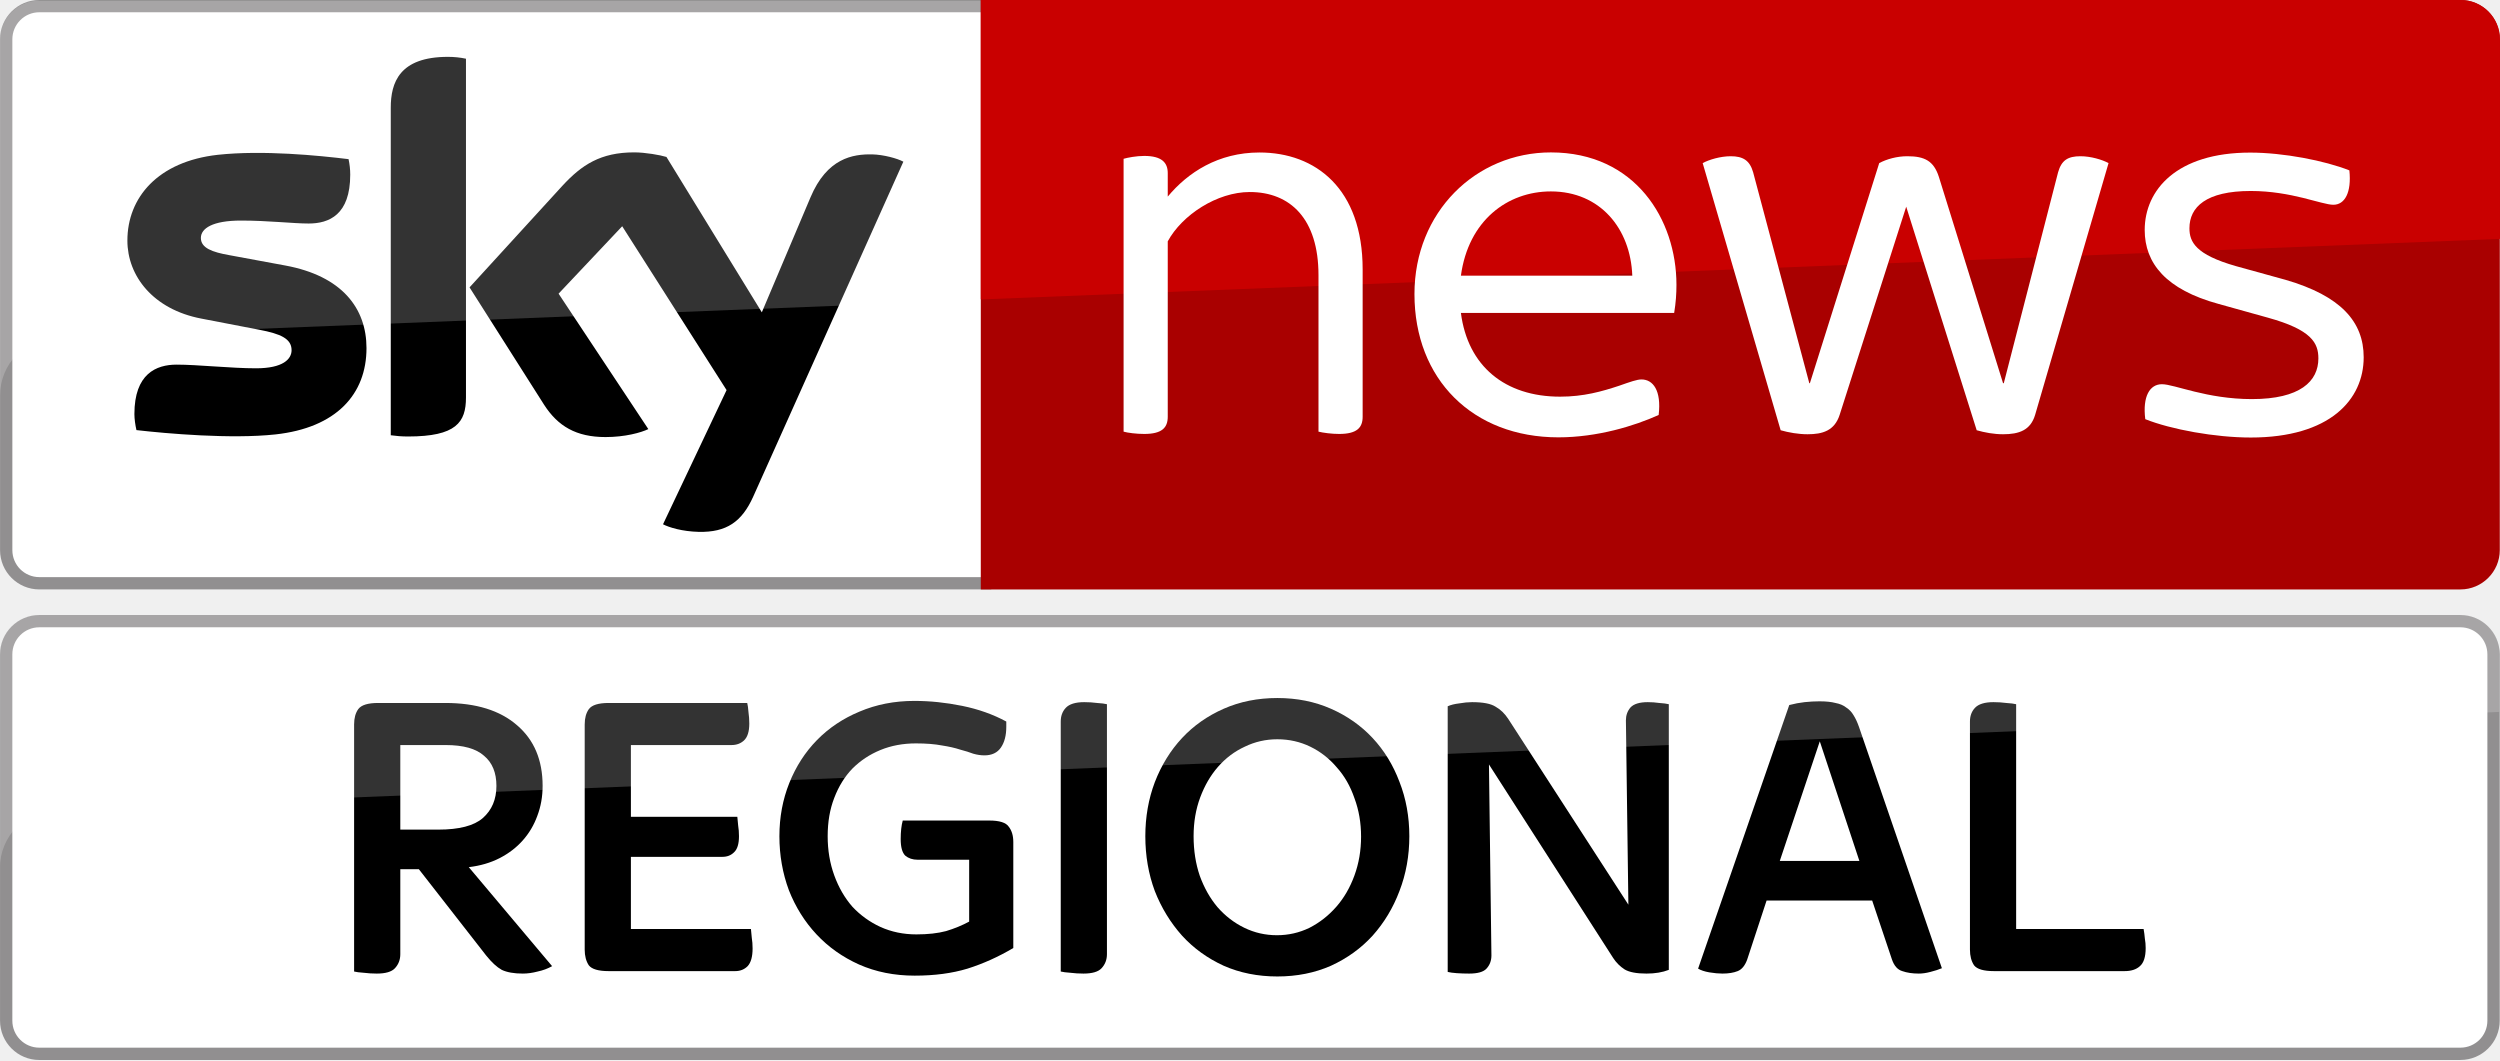
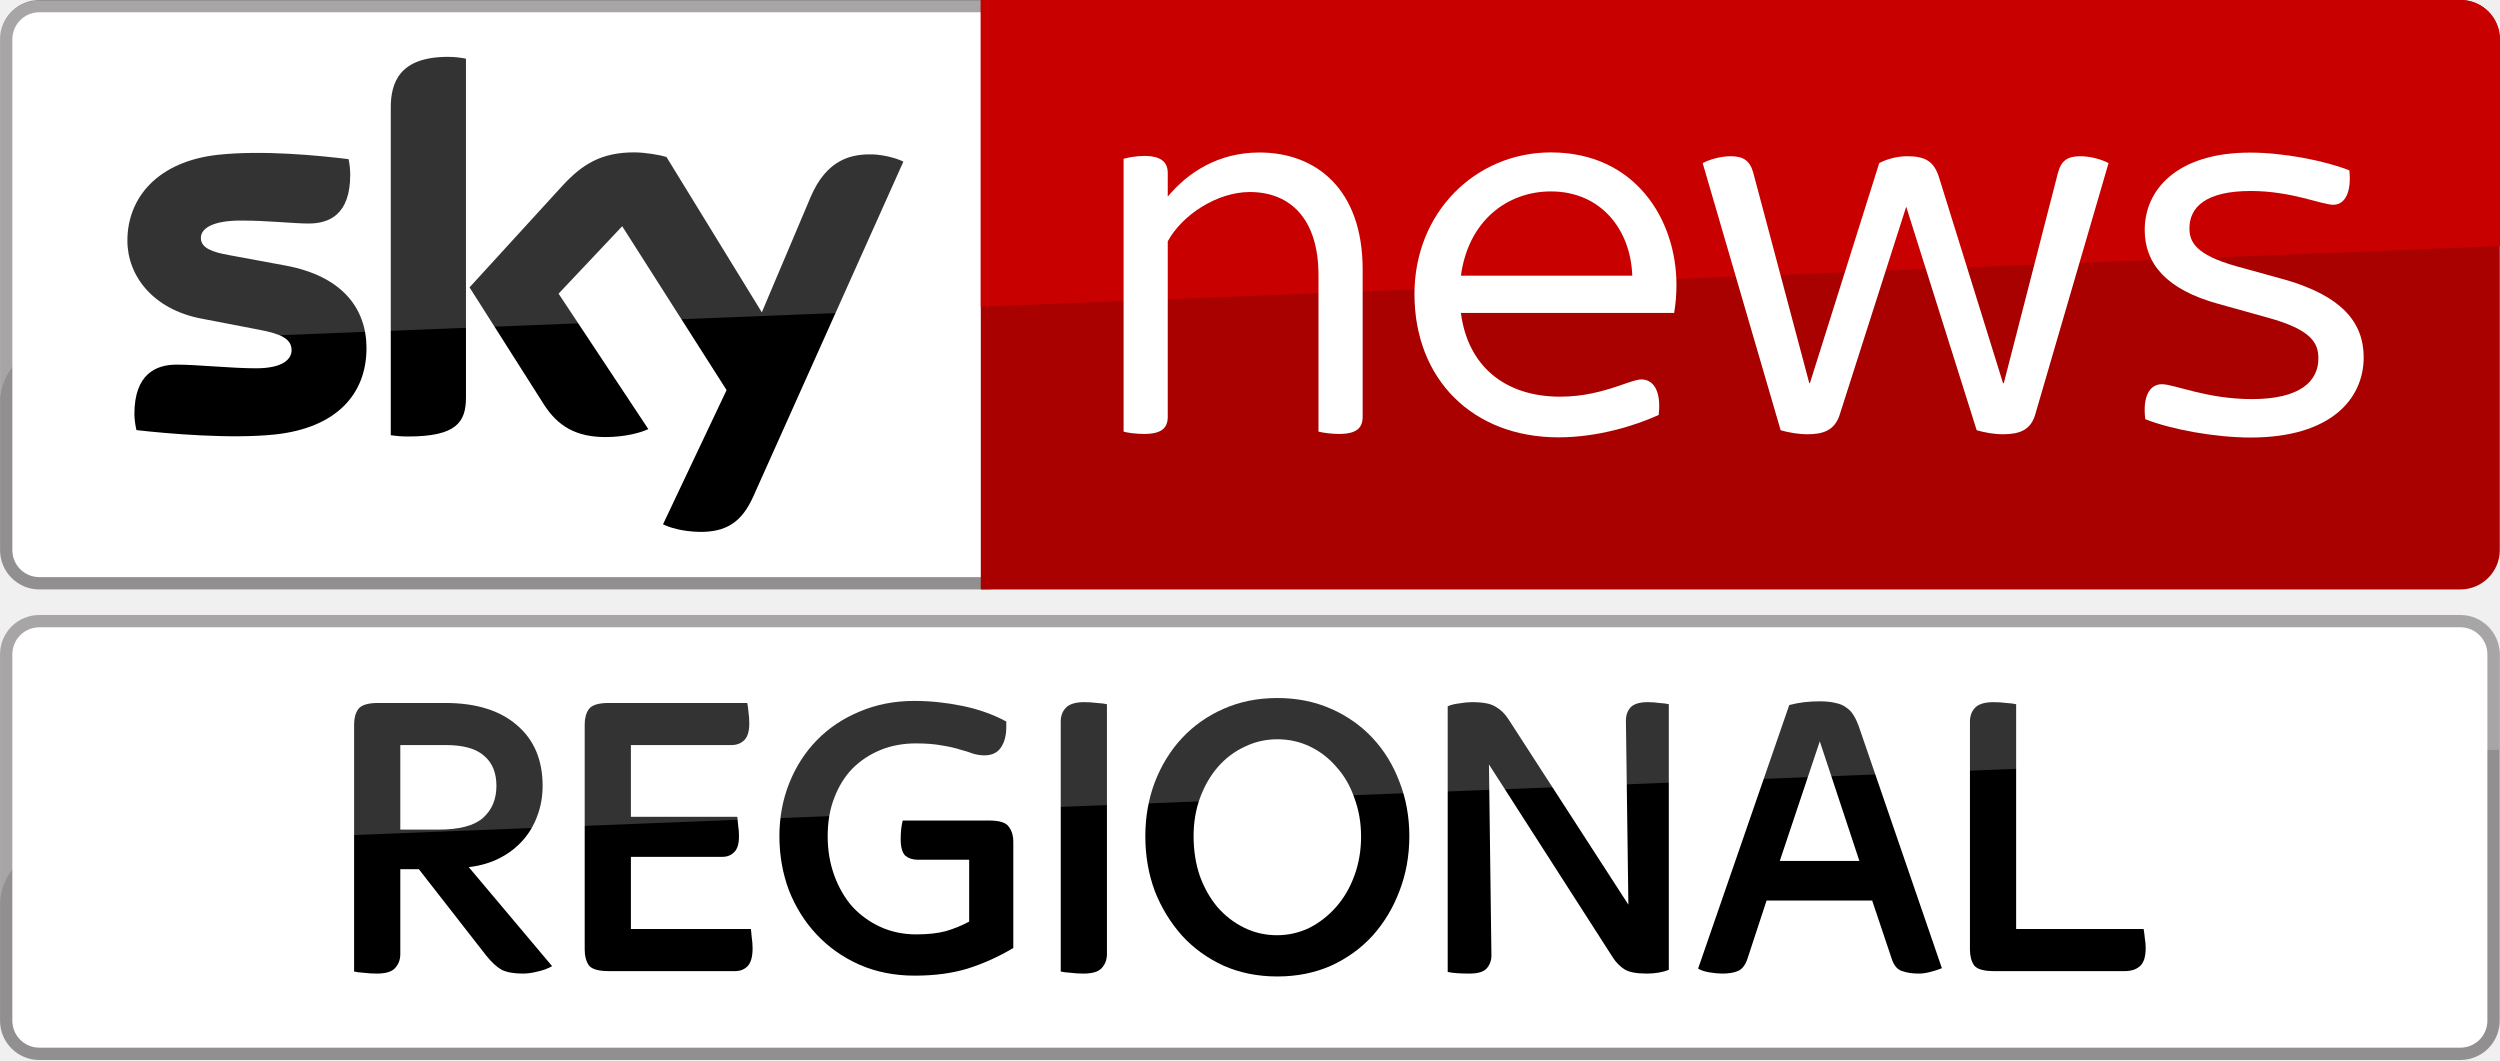
<svg xmlns="http://www.w3.org/2000/svg" width="800" height="339.21" version="1.1" viewBox="0 0 211.67 89.75">
  <defs>
    <clipPath id="b-5">
      <path d="m204.01 346.66h52.422v-8.286h-52.422z" />
    </clipPath>
    <clipPath id="a-5">
      <path d="m204.01 338.37h52.422v8.286h-52.422z" />
    </clipPath>
    <clipPath id="b-3-5">
      <path d="m204.01 346.66h52.422v-8.286h-52.422z" />
    </clipPath>
    <clipPath id="a-9-6">
      <path d="m204.01 338.37h52.422v8.286h-52.422z" />
    </clipPath>
  </defs>
  <g transform="translate(-8.9857 -83.875)">
    <g transform="matrix(4.0376 0 0 -4.0376 11.752 84.401)">
      <path d="m0 0c-0.314 0-0.569-0.26-0.569-0.579v-10.941c0-0.319 0.255-0.579 0.569-0.579l20.097-1e-3v12.098z" fill="#fff" />
    </g>
    <g transform="matrix(4.0376 0 0 -4.0376 12.317 133.78)">
      <path d="m0 0h19.963v0.258h-19.963c-0.313 0-0.566 0.253-0.566 0.566v10.712c0 0.313 0.253 0.567 0.566 0.567h19.963v0.257h-19.963c-0.455 0-0.824-0.369-0.824-0.824v-10.712c0-0.455 0.369-0.824 0.824-0.824" fill="#918f90" />
    </g>
    <g transform="matrix(4.0376 0 0 -4.0376 217.31 83.876)">
      <path d="m0 0h-31.029v-12.36h31.029c0.453 0 0.824 0.371 0.824 0.824v10.712c0 0.453-0.371 0.824-0.824 0.824" fill="#a90000" />
    </g>
    <g transform="matrix(4.0376 0 0 -4.0376 40.016 113.35)">
      <path d="m0 0c0-0.965-0.631-1.671-1.913-1.81-0.929-0.1-2.273 0.018-2.911 0.091-0.024 0.104-0.043 0.234-0.043 0.336 0 0.845 0.457 1.037 0.885 1.037 0.444 0 1.144-0.077 1.665-0.077 0.571 0 0.746 0.195 0.746 0.38 0 0.242-0.231 0.343-0.676 0.428l-1.215 0.234c-1.012 0.193-1.552 0.894-1.552 1.636 0 0.903 0.639 1.659 1.896 1.799 0.95 0.102 2.107-0.014 2.742-0.091 0.023-0.11 0.035-0.213 0.035-0.326 0-0.842-0.444-1.024-0.872-1.024-0.329 0-0.839 0.062-1.421 0.062-0.593 0-0.839-0.164-0.839-0.364 0-0.211 0.234-0.298 0.605-0.363l1.163-0.215c1.194-0.22 1.705-0.898 1.705-1.733m2.086-1.036c0-0.518-0.203-0.817-1.214-0.817-0.134 0-0.251 0.01-0.363 0.026v6.869c0 0.522 0.177 1.066 1.198 1.066 0.129 0 0.258-0.013 0.379-0.039zm4.132-2.658c0.132-0.068 0.404-0.15 0.747-0.159 0.586-0.013 0.907 0.212 1.144 0.738l3.149 7.025c-0.13 0.07-0.417 0.147-0.653 0.153-0.405 7e-3 -0.948-0.076-1.296-0.905l-1.019-2.407-2 3.258c-0.129 0.04-0.444 0.096-0.676 0.096-0.704 0-1.1-0.26-1.509-0.704l-1.944-2.127 1.563-2.461c0.289-0.449 0.671-0.678 1.289-0.678 0.405 0 0.742 0.092 0.897 0.167l-1.882 2.84 1.334 1.414 2.189-3.436z" />
    </g>
    <g transform="matrix(4.0376 0 0 -4.0376 -814.75 1483.6)" clip-path="url(#b-5)" fill="#fff" opacity=".2">
      <g clip-path="url(#a-5)" fill="#fff">
        <g transform="translate(204.84,346.66)" fill="#fff">
-           <path transform="matrix(.065523 0 0 -.065523 -3.0504 20.769)" d="m46.555 316.98c-6.944 0-12.574 5.632-12.574 12.576v113.88c0-10.134 7.997-18.451 18.115-18.848l295.74-11.787v-95.826z" fill="#fff" stroke-width="15.262" />
+           <path transform="matrix(.065523 0 0 -.065523 -3.0504 20.769)" d="m46.555 316.98c-6.944 0-12.574 5.632-12.574 12.576v116.2c0-10.134 7.997-18.451 18.115-18.848l295.74-11.787v-98.147z" fill="#fff" stroke-width="15.262" />
        </g>
      </g>
    </g>
    <g transform="matrix(4.0376 0 0 -4.0376 11.75 136.47)">
      <path transform="matrix(.27443 0 0 -.27443 -.684 42.562)" d="m2.492 155.09c-1.144 0-2.072 0.947-2.072 2.109v28.83c0 1.162 0.928 2.109 2.072 2.109h186.02c1.144 0 2.072-0.947 2.072-2.109v-28.83c0-1.162-0.928-2.109-2.072-2.109z" fill="#fff" stroke-width="3.644" />
    </g>
    <g transform="matrix(4.0376 0 0 -4.0376 12.316 185.85)">
      <path transform="matrix(.27443 0 0 -.27443 -.824 54.792)" d="m3.002 154.62c-1.658 0-3.002 1.346-3.002 3.004v27.994c0 1.658 1.344 3.004 3.002 3.004l185-2e-3c1.658 0 3.004-1.344 3.004-3.002v-27.994c0-1.658-1.346-3.004-3.004-3.004zm0 0.938h185c1.141 0 2.062 0.926 2.062 2.066v27.994c0 1.141-0.922 2.062-2.062 2.062h-185c-1.141 0-2.062-0.922-2.062-2.062v-27.994c0-1.141 0.922-2.066 2.062-2.066z" fill="#918f90" stroke-width="3.644" />
    </g>
    <g transform="matrix(.87317 0 0 .87317 29.521 -167.83)" style="shape-inside:url(#rect2846-1);white-space:pre" aria-label="REGIONAL">
      <path d="m13.018 382.67q-0.64 0-1.28-0.08-0.6-0.04-0.92-0.12v-23.96q0-0.92 0.4-1.48 0.44-0.6 1.92-0.6h6.52q4.48 0 6.96 2.16 2.48 2.12 2.48 5.88 0 1.56-0.52 2.92-0.48 1.32-1.4 2.36t-2.24 1.72-3 0.88l8.08 9.6q-0.64 0.36-1.4 0.52-0.76 0.2-1.44 0.2-1.28 0-2.04-0.36-0.72-0.4-1.52-1.4l-6.52-8.36h-1.8v8.24q0 0.8-0.52 1.36-0.48 0.52-1.76 0.52zm2.28-13.96h3.68q3.04 0 4.32-1.12 1.32-1.16 1.32-3.12 0-1.92-1.2-2.92-1.16-1.04-3.72-1.04h-4.4z" />
      <path d="m35.498 382.43q-1.48 0-1.92-0.56-0.4-0.6-0.4-1.52v-21.84q0-0.92 0.4-1.48 0.44-0.6 1.92-0.6h13.44q0.08 0.32 0.12 0.88 0.08 0.56 0.08 1.12 0 1.16-0.52 1.64-0.48 0.44-1.2 0.44h-9.76v6.96h10.32q0.04 0.32 0.08 0.84 0.08 0.48 0.08 1.04 0 1.12-0.48 1.56-0.44 0.44-1.12 0.44h-8.88v7h11.64q0.04 0.32 0.08 0.84 0.08 0.48 0.08 1.04 0 1.2-0.48 1.72-0.48 0.48-1.2 0.48z" />
      <path d="m65.178 382.87q-2.96 0-5.4-1.08-2.4-1.08-4.12-2.92t-2.68-4.28q-0.92-2.48-0.92-5.24t0.96-5.16 2.68-4.16 4.12-2.76q2.44-1.04 5.32-1.04 2.28 0 4.64 0.48t4.28 1.52v0.52q0 1.24-0.52 2t-1.6 0.76q-0.52 0-1.08-0.16-0.52-0.2-1.28-0.4-0.72-0.24-1.76-0.4-1.04-0.2-2.52-0.2-1.88 0-3.44 0.64t-2.72 1.8q-1.12 1.16-1.76 2.84-0.64 1.64-0.64 3.72 0 2.04 0.64 3.8t1.76 3.04q1.16 1.24 2.72 1.96 1.6 0.72 3.48 0.72 1.68 0 2.88-0.32 1.2-0.36 2.24-0.92v-6h-5q-0.72 0-1.2-0.4-0.44-0.44-0.44-1.6 0-1.08 0.2-1.8h8.4q1.48 0 1.88 0.6 0.44 0.56 0.44 1.48v10.28q-2.16 1.28-4.44 2-2.24 0.68-5.12 0.68z" />
      <path d="m81.538 382.67q-0.64 0-1.28-0.08-0.6-0.04-0.92-0.12v-24.24q0-0.8 0.48-1.32 0.52-0.56 1.8-0.56 0.64 0 1.24 0.08 0.64 0.04 0.96 0.12v24.24q0 0.8-0.52 1.36-0.48 0.52-1.76 0.52z" />
      <path d="m100.34 382.95q-2.84 0-5.2-1.04-2.36-1.08-4.04-2.92-1.68-1.88-2.64-4.32-0.92-2.48-0.92-5.32 0-2.8 0.92-5.24 0.96-2.48 2.64-4.28t4.04-2.84 5.2-1.04q2.84 0 5.2 1.04t4.04 2.84 2.6 4.24q0.96 2.44 0.96 5.28t-0.96 5.32q-0.92 2.44-2.6 4.32-1.68 1.84-4.04 2.92-2.36 1.04-5.2 1.04zm-0.04-4q1.68 0 3.16-0.72 1.48-0.76 2.6-2.04t1.76-3.04 0.64-3.76-0.64-3.72q-0.6-1.76-1.72-3-1.08-1.28-2.56-2t-3.2-0.72q-1.68 0-3.16 0.72-1.48 0.68-2.6 1.96-1.08 1.24-1.72 2.96t-0.64 3.76q0 2.08 0.6 3.84 0.64 1.76 1.72 3.04 1.12 1.28 2.6 2t3.16 0.72z" />
      <path d="m118.94 382.67q-0.6 0-1.2-0.04-0.56-0.04-0.88-0.12v-25.76q0.44-0.2 1.12-0.28 0.68-0.12 1.24-0.12 1.6 0 2.28 0.44 0.72 0.4 1.24 1.2l11.64 18-0.24-17.88q0-0.72 0.44-1.24 0.48-0.52 1.68-0.52 0.56 0 1.12 0.08 0.6 0.04 0.92 0.12v25.76q-0.92 0.36-2.16 0.36-1.44 0-2.12-0.4-0.68-0.44-1.12-1.12l-12.04-18.76 0.24 18.52q0 0.76-0.48 1.28-0.44 0.48-1.68 0.48z" />
      <path d="m143.5 382.67q-0.56 0-1.28-0.12-0.68-0.12-1.08-0.36l8.84-25.56q0.76-0.2 1.48-0.28 0.76-0.08 1.44-0.08 0.96 0 1.56 0.16 0.64 0.12 1.04 0.44 0.44 0.28 0.72 0.76 0.28 0.44 0.52 1.12l8.04 23.4q-0.48 0.2-1.12 0.36-0.6 0.16-1.12 0.16-0.92 0-1.6-0.24-0.68-0.2-1-1.12l-1.92-5.72h-10.24l-1.88 5.72q-0.32 0.88-0.92 1.12t-1.48 0.24zm5.56-10.92h7.72l-3.84-11.6z" />
      <path d="m169.82 382.43q-1.48 0-1.92-0.56-0.4-0.6-0.4-1.52v-22.12q0-0.8 0.48-1.32 0.52-0.56 1.8-0.56 0.64 0 1.24 0.08 0.64 0.04 0.96 0.12v21.8h12.36q0.08 0.44 0.12 0.92 0.08 0.44 0.08 0.92 0 1.28-0.56 1.76-0.52 0.48-1.48 0.48z" />
    </g>
    <g transform="matrix(4.0376 0 0 -4.0376 -814.76 1535.6)" clip-path="url(#b-3-5)" opacity=".2">
      <g clip-path="url(#a-9-6)">
        <g transform="translate(204.84,346.66)">
-           <path d="m0 0h50.774c0.455 0 0.824-0.369 0.824-0.824v-1.213l-51.235-2.042c-0.663-0.026-1.187-0.571-1.187-1.235v4.49c0 0.455 0.369 0.824 0.824 0.824" fill="#fff" />
+           <path d="m0 0h50.774c0.455 0 0.824-0.369 0.824-0.824v-2.002l-51.235-2.042c-0.663-0.026-1.187-0.571-1.187-1.235v5.279c0 0.455 0.369 0.824 0.824 0.824" fill="#fff" />
        </g>
      </g>
    </g>
-     <path d="m92.025 83.875v25.352l128.63-5.127v-16.898c0-1.837-1.49-3.327-3.327-3.327z" fill="#c90000" stroke-width="4.038" />
+     <path d="m92.025 83.875v25.966l128.63-5.127v-17.512c0-1.837-1.49-3.327-3.327-3.327z" fill="#c90000" stroke-width="4.038" />
    <g transform="matrix(.9999 0 0 .9999 .00086821 .016776)">
      <g transform="matrix(4.038 0 0 -4.038 132.69 107.21)">
        <path d="m0 0h3.594c-0.036 0.986-0.673 1.767-1.707 1.767-0.913 0-1.731-0.613-1.887-1.767m4.472-0.781h-4.472c0.144-1.118 0.926-1.756 2.08-1.756 0.493 0 0.877 0.109 1.238 0.229 0.24 0.084 0.373 0.132 0.469 0.132 0.24 0 0.421-0.228 0.36-0.745-0.505-0.229-1.286-0.469-2.103-0.469-1.792 0-3.018 1.214-3.018 3.005 0 1.719 1.287 2.97 2.861 2.97 1.768 0 2.633-1.407 2.633-2.777 0-0.181-0.012-0.373-0.048-0.589" fill="#fff" />
      </g>
      <g transform="matrix(4.038 0 0 -4.038 124.37 106.68)">
        <path d="m0 0v-3.09c0-0.228-0.12-0.36-0.493-0.36-0.156 0-0.336 0.024-0.433 0.048v3.282c0 1.178-0.589 1.743-1.442 1.743-0.685 0-1.419-0.481-1.719-1.034v-3.679c0-0.228-0.121-0.36-0.493-0.36-0.168 0-0.349 0.024-0.433 0.048v5.722c0.084 0.024 0.265 0.06 0.433 0.06 0.372 0 0.493-0.144 0.493-0.36v-0.493c0.42 0.505 1.058 0.925 1.923 0.925 1.178 0 2.164-0.757 2.164-2.452" fill="#fff" />
      </g>
      <g transform="matrix(4.038 0 0 -4.038 190.64 119.36)">
        <path d="m0 0c-0.06 0.481 0.096 0.733 0.349 0.733 0.264 0 0.937-0.312 1.887-0.312 1.01 0 1.394 0.372 1.394 0.853 0 0.325-0.144 0.601-1.057 0.854l-1.034 0.288c-1.106 0.301-1.551 0.854-1.551 1.551 0 0.842 0.673 1.623 2.212 1.623 0.697 0 1.563-0.168 2.08-0.373 0.048-0.468-0.097-0.721-0.337-0.721s-0.878 0.289-1.731 0.289c-0.938 0-1.286-0.337-1.286-0.782 0-0.288 0.132-0.553 0.973-0.793l1.046-0.289c1.154-0.336 1.635-0.877 1.635-1.623 0-0.889-0.709-1.683-2.368-1.683-0.745 0-1.671 0.169-2.212 0.385" fill="#fff" />
      </g>
      <g transform="matrix(4.038 0 0 -4.038 187.53 97.677)">
        <path d="m0 0-1.539-5.277c-0.096-0.325-0.336-0.409-0.673-0.409-0.192 0-0.385 0.036-0.553 0.084l-1.478 4.688-1.395-4.363c-0.108-0.337-0.361-0.409-0.673-0.409-0.193 0-0.397 0.036-0.565 0.084l-1.635 5.602c0.132 0.072 0.373 0.144 0.589 0.144 0.252 0 0.397-0.084 0.469-0.336l1.178-4.424h0.012l1.454 4.616c0.157 0.084 0.373 0.144 0.59 0.144 0.36 0 0.553-0.096 0.661-0.433l1.346-4.327h0.015l1.139 4.424c0.072 0.252 0.205 0.336 0.469 0.336 0.216 0 0.457-0.072 0.589-0.144" fill="#fff" />
      </g>
    </g>
  </g>
</svg>
